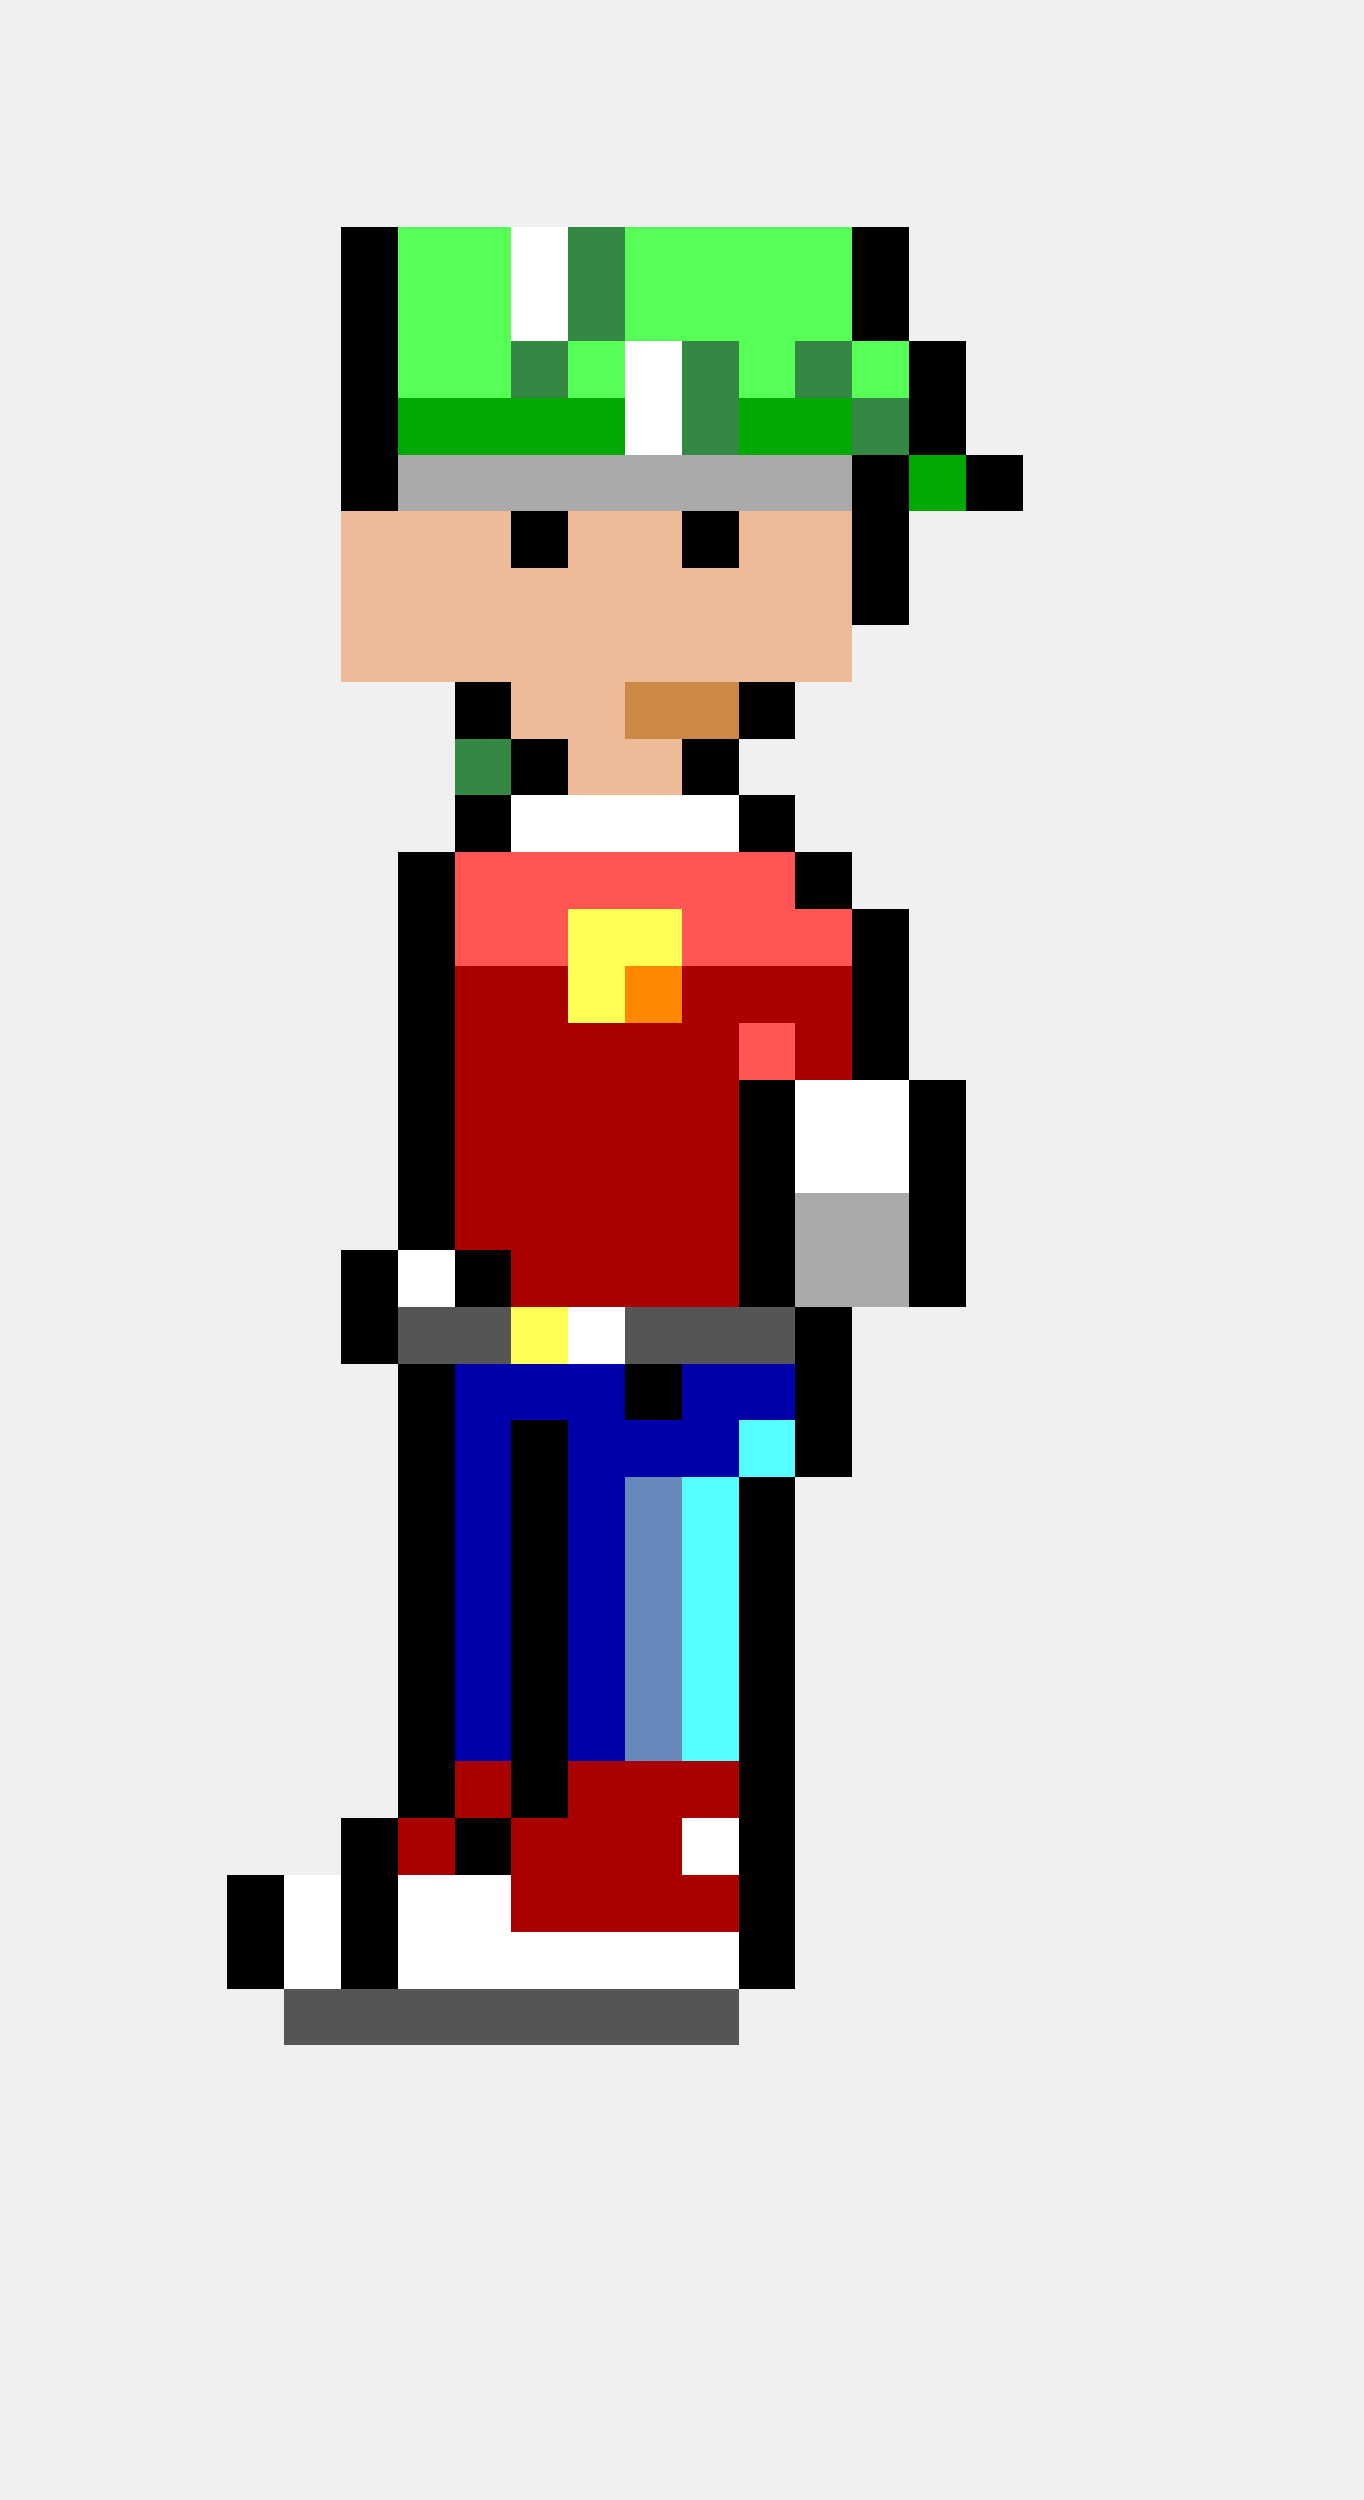
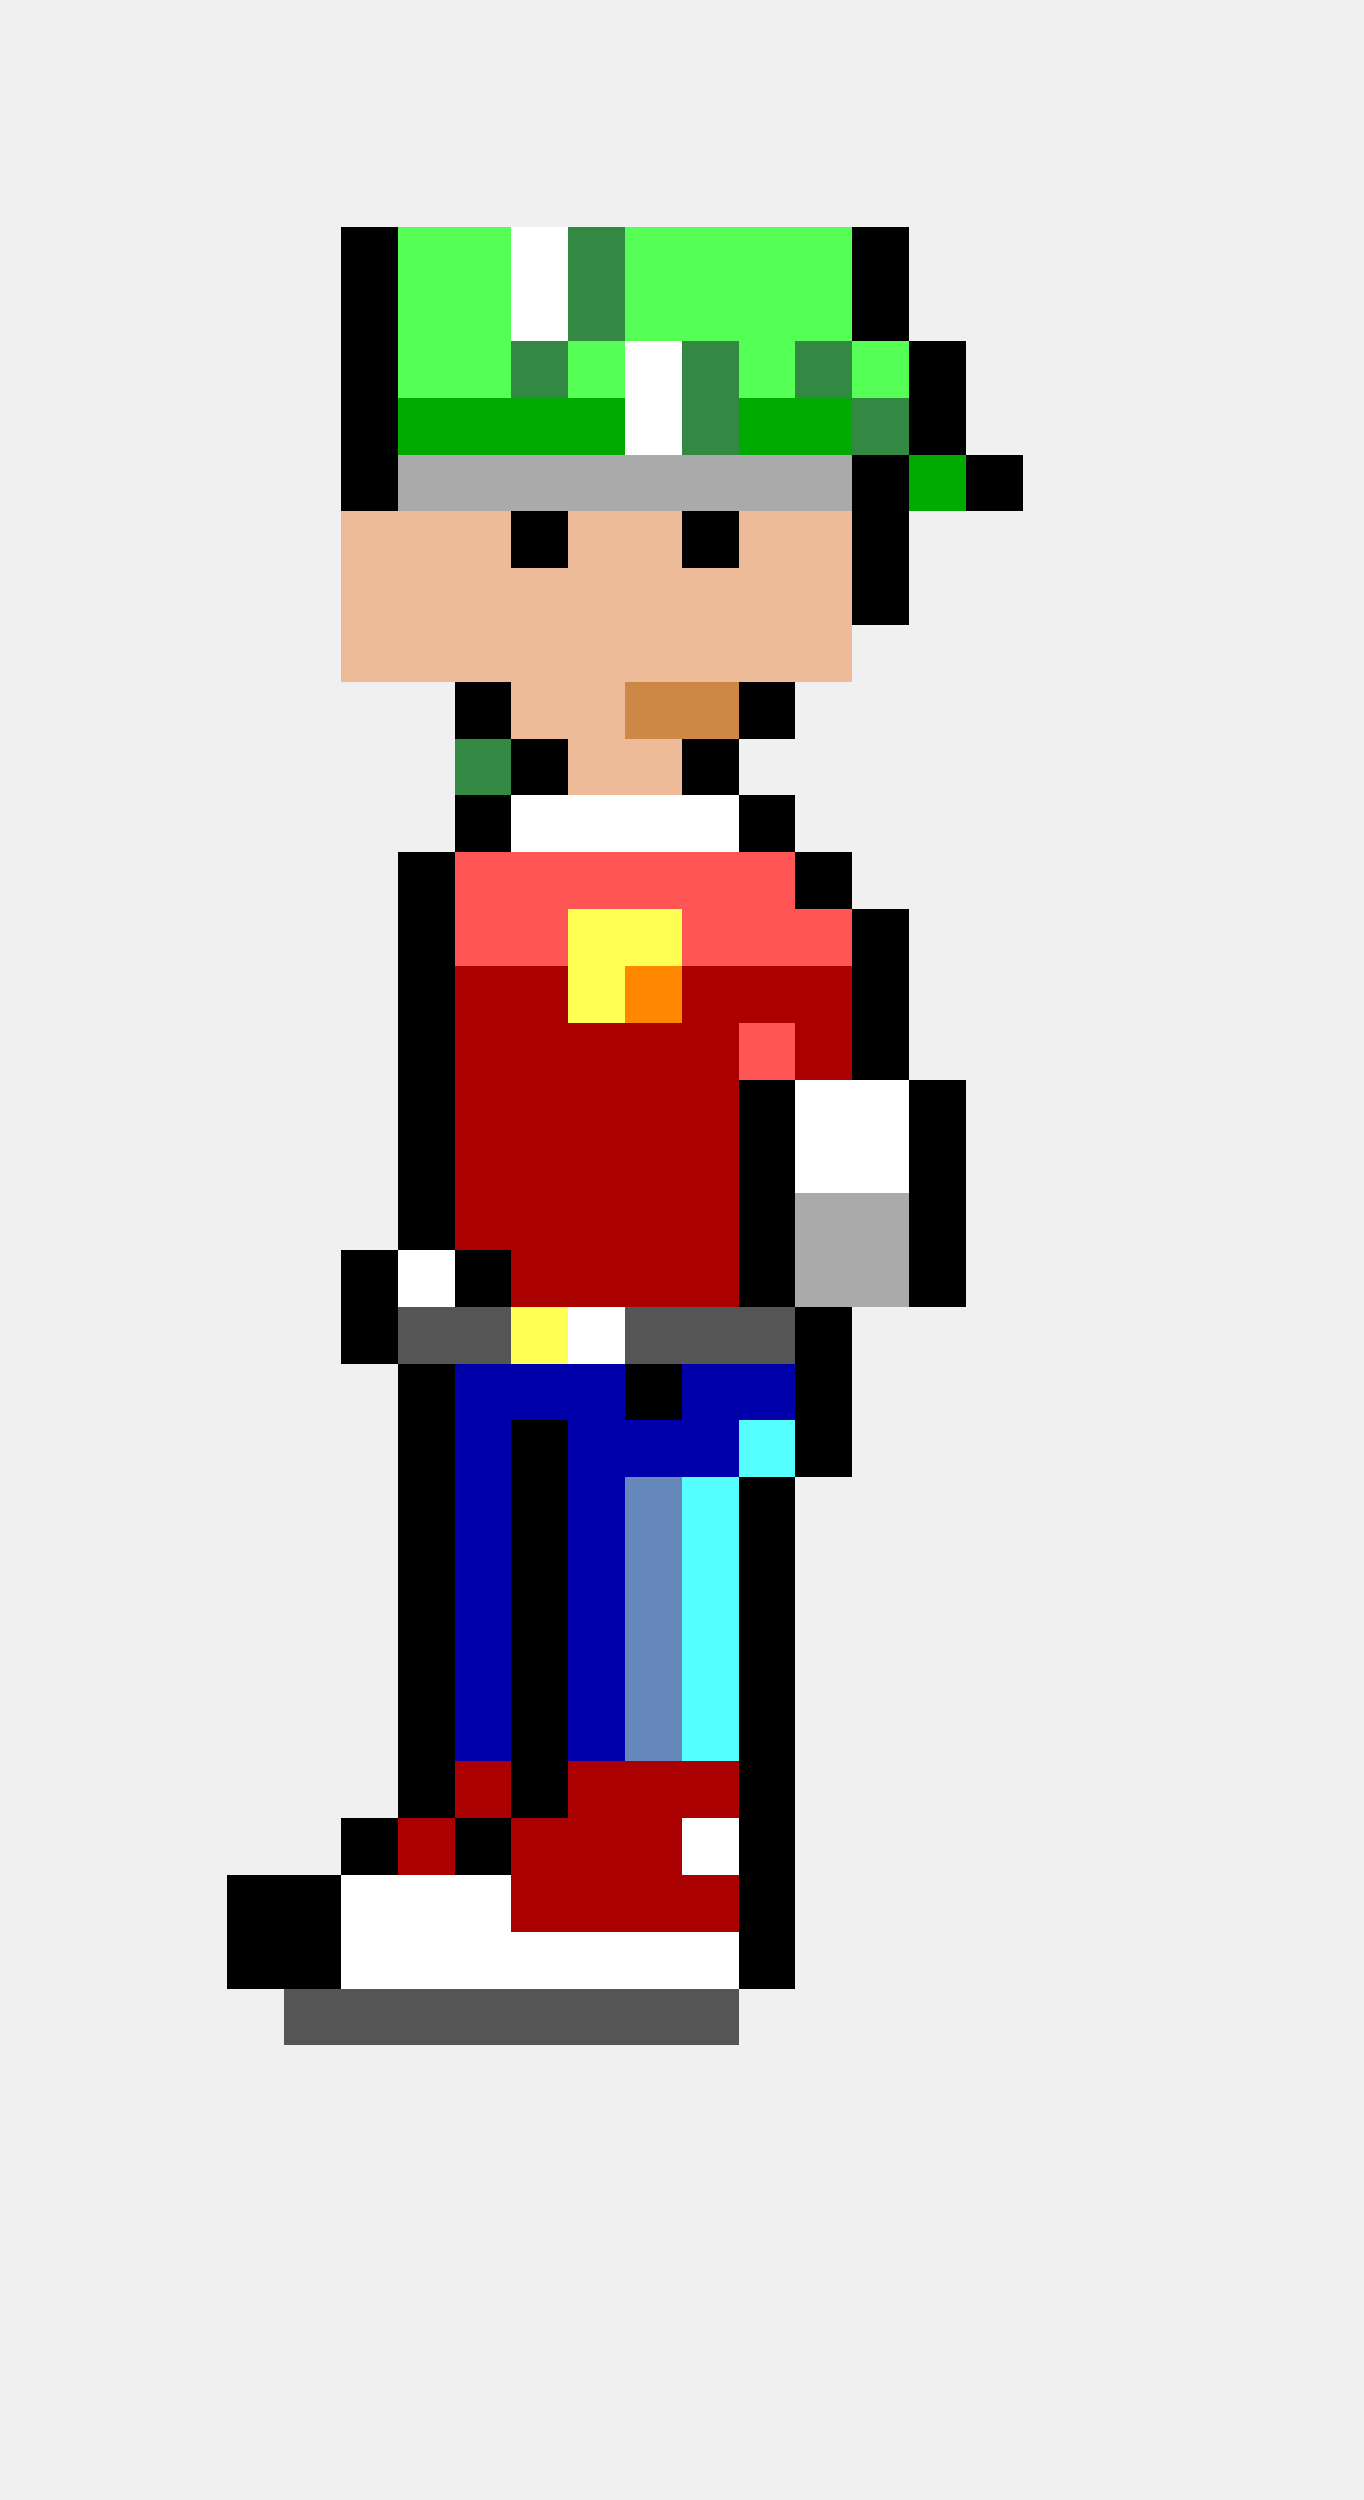
<svg xmlns="http://www.w3.org/2000/svg" width="24" height="44" viewBox="0 0 24 44" shape-rendering="crispEdges">
  <rect x="6" y="4" width="1" height="1" fill="#000000" />
  <rect x="7" y="4" width="1" height="1" fill="#55ff55" />
  <rect x="8" y="4" width="1" height="1" fill="#55ff55" />
  <rect x="9" y="4" width="1" height="1" fill="#ffffff" />
  <rect x="10" y="4" width="1" height="1" fill="#338844" />
  <rect x="11" y="4" width="1" height="1" fill="#55ff55" />
  <rect x="12" y="4" width="1" height="1" fill="#55ff55" />
  <rect x="13" y="4" width="1" height="1" fill="#55ff55" />
  <rect x="14" y="4" width="1" height="1" fill="#55ff55" />
  <rect x="15" y="4" width="1" height="1" fill="#000000" />
  <rect x="6" y="5" width="1" height="1" fill="#000000" />
  <rect x="7" y="5" width="1" height="1" fill="#55ff55" />
  <rect x="8" y="5" width="1" height="1" fill="#55ff55" />
  <rect x="9" y="5" width="1" height="1" fill="#ffffff" />
  <rect x="10" y="5" width="1" height="1" fill="#338844" />
  <rect x="11" y="5" width="1" height="1" fill="#55ff55" />
  <rect x="12" y="5" width="1" height="1" fill="#55ff55" />
  <rect x="13" y="5" width="1" height="1" fill="#55ff55" />
  <rect x="14" y="5" width="1" height="1" fill="#55ff55" />
  <rect x="15" y="5" width="1" height="1" fill="#000000" />
  <rect x="6" y="6" width="1" height="1" fill="#000000" />
  <rect x="7" y="6" width="1" height="1" fill="#55ff55" />
  <rect x="8" y="6" width="1" height="1" fill="#55ff55" />
  <rect x="9" y="6" width="1" height="1" fill="#338844" />
  <rect x="10" y="6" width="1" height="1" fill="#55ff55" />
  <rect x="11" y="6" width="1" height="1" fill="#ffffff" />
  <rect x="12" y="6" width="1" height="1" fill="#338844" />
  <rect x="13" y="6" width="1" height="1" fill="#55ff55" />
  <rect x="14" y="6" width="1" height="1" fill="#338844" />
  <rect x="15" y="6" width="1" height="1" fill="#55ff55" />
  <rect x="16" y="6" width="1" height="1" fill="#000000" />
  <rect x="6" y="7" width="1" height="1" fill="#000000" />
  <rect x="7" y="7" width="1" height="1" fill="#00aa00" />
  <rect x="8" y="7" width="1" height="1" fill="#00aa00" />
  <rect x="9" y="7" width="1" height="1" fill="#00aa00" />
  <rect x="10" y="7" width="1" height="1" fill="#00aa00" />
  <rect x="11" y="7" width="1" height="1" fill="#ffffff" />
  <rect x="12" y="7" width="1" height="1" fill="#338844" />
  <rect x="13" y="7" width="1" height="1" fill="#00aa00" />
  <rect x="14" y="7" width="1" height="1" fill="#00aa00" />
  <rect x="15" y="7" width="1" height="1" fill="#338844" />
  <rect x="16" y="7" width="1" height="1" fill="#000000" />
  <rect x="6" y="8" width="1" height="1" fill="#000000" />
  <rect x="7" y="8" width="1" height="1" fill="#aaaaaa" />
  <rect x="8" y="8" width="1" height="1" fill="#aaaaaa" />
  <rect x="9" y="8" width="1" height="1" fill="#aaaaaa" />
  <rect x="10" y="8" width="1" height="1" fill="#aaaaaa" />
  <rect x="11" y="8" width="1" height="1" fill="#aaaaaa" />
  <rect x="12" y="8" width="1" height="1" fill="#aaaaaa" />
  <rect x="13" y="8" width="1" height="1" fill="#aaaaaa" />
  <rect x="14" y="8" width="1" height="1" fill="#aaaaaa" />
  <rect x="15" y="8" width="1" height="1" fill="#000000" />
  <rect x="16" y="8" width="1" height="1" fill="#00aa00" />
  <rect x="17" y="8" width="1" height="1" fill="#000000" />
  <rect x="6" y="9" width="1" height="1" fill="#eebb99" />
  <rect x="7" y="9" width="1" height="1" fill="#eebb99" />
  <rect x="8" y="9" width="1" height="1" fill="#eebb99" />
  <rect x="9" y="9" width="1" height="1" fill="#000000" />
  <rect x="10" y="9" width="1" height="1" fill="#eebb99" />
  <rect x="11" y="9" width="1" height="1" fill="#eebb99" />
  <rect x="12" y="9" width="1" height="1" fill="#000000" />
  <rect x="13" y="9" width="1" height="1" fill="#eebb99" />
  <rect x="14" y="9" width="1" height="1" fill="#eebb99" />
  <rect x="15" y="9" width="1" height="1" fill="#000000" />
  <rect x="6" y="10" width="1" height="1" fill="#eebb99" />
  <rect x="7" y="10" width="1" height="1" fill="#eebb99" />
  <rect x="8" y="10" width="1" height="1" fill="#eebb99" />
  <rect x="9" y="10" width="1" height="1" fill="#eebb99" />
  <rect x="10" y="10" width="1" height="1" fill="#eebb99" />
  <rect x="11" y="10" width="1" height="1" fill="#eebb99" />
  <rect x="12" y="10" width="1" height="1" fill="#eebb99" />
  <rect x="13" y="10" width="1" height="1" fill="#eebb99" />
  <rect x="14" y="10" width="1" height="1" fill="#eebb99" />
  <rect x="15" y="10" width="1" height="1" fill="#000000" />
  <rect x="6" y="11" width="1" height="1" fill="#eebb99" />
  <rect x="7" y="11" width="1" height="1" fill="#eebb99" />
  <rect x="8" y="11" width="1" height="1" fill="#eebb99" />
  <rect x="9" y="11" width="1" height="1" fill="#eebb99" />
  <rect x="10" y="11" width="1" height="1" fill="#eebb99" />
  <rect x="11" y="11" width="1" height="1" fill="#eebb99" />
  <rect x="12" y="11" width="1" height="1" fill="#eebb99" />
  <rect x="13" y="11" width="1" height="1" fill="#eebb99" />
  <rect x="14" y="11" width="1" height="1" fill="#eebb99" />
  <rect x="8" y="12" width="1" height="1" fill="#000000" />
  <rect x="9" y="12" width="1" height="1" fill="#eebb99" />
  <rect x="10" y="12" width="1" height="1" fill="#eebb99" />
  <rect x="11" y="12" width="1" height="1" fill="#cc8844" />
  <rect x="12" y="12" width="1" height="1" fill="#cc8844" />
  <rect x="13" y="12" width="1" height="1" fill="#000000" />
  <rect x="8" y="13" width="1" height="1" fill="#338844" />
  <rect x="9" y="13" width="1" height="1" fill="#000000" />
  <rect x="10" y="13" width="1" height="1" fill="#eebb99" />
  <rect x="11" y="13" width="1" height="1" fill="#eebb99" />
  <rect x="12" y="13" width="1" height="1" fill="#000000" />
  <rect x="8" y="14" width="1" height="1" fill="#000000" />
  <rect x="9" y="14" width="1" height="1" fill="#ffffff" />
  <rect x="10" y="14" width="1" height="1" fill="#ffffff" />
  <rect x="11" y="14" width="1" height="1" fill="#ffffff" />
  <rect x="12" y="14" width="1" height="1" fill="#ffffff" />
  <rect x="13" y="14" width="1" height="1" fill="#000000" />
  <rect x="7" y="15" width="1" height="1" fill="#000000" />
  <rect x="8" y="15" width="1" height="1" fill="#ff5555" />
  <rect x="9" y="15" width="1" height="1" fill="#ff5555" />
  <rect x="10" y="15" width="1" height="1" fill="#ff5555" />
  <rect x="11" y="15" width="1" height="1" fill="#ff5555" />
  <rect x="12" y="15" width="1" height="1" fill="#ff5555" />
  <rect x="13" y="15" width="1" height="1" fill="#ff5555" />
  <rect x="14" y="15" width="1" height="1" fill="#000000" />
  <rect x="7" y="16" width="1" height="1" fill="#000000" />
  <rect x="8" y="16" width="1" height="1" fill="#ff5555" />
  <rect x="9" y="16" width="1" height="1" fill="#ff5555" />
  <rect x="10" y="16" width="1" height="1" fill="#ffff55" />
  <rect x="11" y="16" width="1" height="1" fill="#ffff55" />
  <rect x="12" y="16" width="1" height="1" fill="#ff5555" />
  <rect x="13" y="16" width="1" height="1" fill="#ff5555" />
  <rect x="14" y="16" width="1" height="1" fill="#ff5555" />
  <rect x="15" y="16" width="1" height="1" fill="#000000" />
  <rect x="7" y="17" width="1" height="1" fill="#000000" />
  <rect x="8" y="17" width="1" height="1" fill="#aa0000" />
  <rect x="9" y="17" width="1" height="1" fill="#aa0000" />
  <rect x="10" y="17" width="1" height="1" fill="#ffff55" />
  <rect x="11" y="17" width="1" height="1" fill="#ff8800" />
  <rect x="12" y="17" width="1" height="1" fill="#aa0000" />
  <rect x="13" y="17" width="1" height="1" fill="#aa0000" />
  <rect x="14" y="17" width="1" height="1" fill="#aa0000" />
  <rect x="15" y="17" width="1" height="1" fill="#000000" />
  <rect x="7" y="18" width="1" height="1" fill="#000000" />
  <rect x="8" y="18" width="1" height="1" fill="#aa0000" />
  <rect x="9" y="18" width="1" height="1" fill="#aa0000" />
  <rect x="10" y="18" width="1" height="1" fill="#aa0000" />
  <rect x="11" y="18" width="1" height="1" fill="#aa0000" />
  <rect x="12" y="18" width="1" height="1" fill="#aa0000" />
  <rect x="13" y="18" width="1" height="1" fill="#ff5555" />
  <rect x="14" y="18" width="1" height="1" fill="#aa0000" />
  <rect x="15" y="18" width="1" height="1" fill="#000000" />
  <rect x="7" y="19" width="1" height="1" fill="#000000" />
  <rect x="8" y="19" width="1" height="1" fill="#aa0000" />
  <rect x="9" y="19" width="1" height="1" fill="#aa0000" />
  <rect x="10" y="19" width="1" height="1" fill="#aa0000" />
  <rect x="11" y="19" width="1" height="1" fill="#aa0000" />
  <rect x="12" y="19" width="1" height="1" fill="#aa0000" />
  <rect x="13" y="19" width="1" height="1" fill="#000000" />
  <rect x="14" y="19" width="1" height="1" fill="#ffffff" />
  <rect x="15" y="19" width="1" height="1" fill="#ffffff" />
  <rect x="16" y="19" width="1" height="1" fill="#000000" />
  <rect x="7" y="20" width="1" height="1" fill="#000000" />
  <rect x="8" y="20" width="1" height="1" fill="#aa0000" />
  <rect x="9" y="20" width="1" height="1" fill="#aa0000" />
  <rect x="10" y="20" width="1" height="1" fill="#aa0000" />
  <rect x="11" y="20" width="1" height="1" fill="#aa0000" />
  <rect x="12" y="20" width="1" height="1" fill="#aa0000" />
  <rect x="13" y="20" width="1" height="1" fill="#000000" />
  <rect x="14" y="20" width="1" height="1" fill="#ffffff" />
  <rect x="15" y="20" width="1" height="1" fill="#ffffff" />
  <rect x="16" y="20" width="1" height="1" fill="#000000" />
  <rect x="7" y="21" width="1" height="1" fill="#000000" />
  <rect x="8" y="21" width="1" height="1" fill="#aa0000" />
  <rect x="9" y="21" width="1" height="1" fill="#aa0000" />
  <rect x="10" y="21" width="1" height="1" fill="#aa0000" />
  <rect x="11" y="21" width="1" height="1" fill="#aa0000" />
  <rect x="12" y="21" width="1" height="1" fill="#aa0000" />
  <rect x="13" y="21" width="1" height="1" fill="#000000" />
  <rect x="14" y="21" width="1" height="1" fill="#aaaaaa" />
  <rect x="15" y="21" width="1" height="1" fill="#aaaaaa" />
  <rect x="16" y="21" width="1" height="1" fill="#000000" />
  <rect x="6" y="22" width="1" height="1" fill="#000000" />
  <rect x="7" y="22" width="1" height="1" fill="#ffffff" />
  <rect x="8" y="22" width="1" height="1" fill="#000000" />
  <rect x="9" y="22" width="1" height="1" fill="#aa0000" />
  <rect x="10" y="22" width="1" height="1" fill="#aa0000" />
  <rect x="11" y="22" width="1" height="1" fill="#aa0000" />
  <rect x="12" y="22" width="1" height="1" fill="#aa0000" />
  <rect x="13" y="22" width="1" height="1" fill="#000000" />
  <rect x="14" y="22" width="1" height="1" fill="#aaaaaa" />
  <rect x="15" y="22" width="1" height="1" fill="#aaaaaa" />
  <rect x="16" y="22" width="1" height="1" fill="#000000" />
  <rect x="6" y="23" width="1" height="1" fill="#000000" />
  <rect x="7" y="23" width="1" height="1" fill="#555555" />
  <rect x="8" y="23" width="1" height="1" fill="#555555" />
  <rect x="9" y="23" width="1" height="1" fill="#ffff55" />
  <rect x="10" y="23" width="1" height="1" fill="#ffffff" />
  <rect x="11" y="23" width="1" height="1" fill="#555555" />
  <rect x="12" y="23" width="1" height="1" fill="#555555" />
  <rect x="13" y="23" width="1" height="1" fill="#555555" />
  <rect x="14" y="23" width="1" height="1" fill="#000000" />
  <rect x="7" y="24" width="1" height="1" fill="#000000" />
  <rect x="8" y="24" width="1" height="1" fill="#0000aa" />
  <rect x="9" y="24" width="1" height="1" fill="#0000aa" />
  <rect x="10" y="24" width="1" height="1" fill="#0000aa" />
  <rect x="11" y="24" width="1" height="1" fill="#000000" />
  <rect x="12" y="24" width="1" height="1" fill="#0000aa" />
  <rect x="13" y="24" width="1" height="1" fill="#0000aa" />
  <rect x="14" y="24" width="1" height="1" fill="#000000" />
  <rect x="7" y="25" width="1" height="1" fill="#000000" />
  <rect x="8" y="25" width="1" height="1" fill="#0000aa" />
  <rect x="9" y="25" width="1" height="1" fill="#000000" />
  <rect x="10" y="25" width="1" height="1" fill="#0000aa" />
  <rect x="11" y="25" width="1" height="1" fill="#0000aa" />
  <rect x="12" y="25" width="1" height="1" fill="#0000aa" />
  <rect x="13" y="25" width="1" height="1" fill="#55ffff" />
  <rect x="14" y="25" width="1" height="1" fill="#000000" />
  <rect x="7" y="26" width="1" height="1" fill="#000000" />
  <rect x="8" y="26" width="1" height="1" fill="#0000aa" />
  <rect x="9" y="26" width="1" height="1" fill="#000000" />
  <rect x="10" y="26" width="1" height="1" fill="#0000aa" />
  <rect x="11" y="26" width="1" height="1" fill="#6688bb" />
  <rect x="12" y="26" width="1" height="1" fill="#55ffff" />
  <rect x="13" y="26" width="1" height="1" fill="#000000" />
  <rect x="7" y="27" width="1" height="1" fill="#000000" />
  <rect x="8" y="27" width="1" height="1" fill="#0000aa" />
  <rect x="9" y="27" width="1" height="1" fill="#000000" />
  <rect x="10" y="27" width="1" height="1" fill="#0000aa" />
  <rect x="11" y="27" width="1" height="1" fill="#6688bb" />
  <rect x="12" y="27" width="1" height="1" fill="#55ffff" />
  <rect x="13" y="27" width="1" height="1" fill="#000000" />
  <rect x="7" y="28" width="1" height="1" fill="#000000" />
  <rect x="8" y="28" width="1" height="1" fill="#0000aa" />
  <rect x="9" y="28" width="1" height="1" fill="#000000" />
  <rect x="10" y="28" width="1" height="1" fill="#0000aa" />
  <rect x="11" y="28" width="1" height="1" fill="#6688bb" />
  <rect x="12" y="28" width="1" height="1" fill="#55ffff" />
  <rect x="13" y="28" width="1" height="1" fill="#000000" />
  <rect x="7" y="29" width="1" height="1" fill="#000000" />
  <rect x="8" y="29" width="1" height="1" fill="#0000aa" />
  <rect x="9" y="29" width="1" height="1" fill="#000000" />
  <rect x="10" y="29" width="1" height="1" fill="#0000aa" />
  <rect x="11" y="29" width="1" height="1" fill="#6688bb" />
  <rect x="12" y="29" width="1" height="1" fill="#55ffff" />
  <rect x="13" y="29" width="1" height="1" fill="#000000" />
  <rect x="7" y="30" width="1" height="1" fill="#000000" />
  <rect x="8" y="30" width="1" height="1" fill="#0000aa" />
  <rect x="9" y="30" width="1" height="1" fill="#000000" />
  <rect x="10" y="30" width="1" height="1" fill="#0000aa" />
  <rect x="11" y="30" width="1" height="1" fill="#6688bb" />
  <rect x="12" y="30" width="1" height="1" fill="#55ffff" />
  <rect x="13" y="30" width="1" height="1" fill="#000000" />
  <rect x="7" y="31" width="1" height="1" fill="#000000" />
  <rect x="8" y="31" width="1" height="1" fill="#aa0000" />
  <rect x="9" y="31" width="1" height="1" fill="#000000" />
  <rect x="10" y="31" width="1" height="1" fill="#aa0000" />
  <rect x="11" y="31" width="1" height="1" fill="#aa0000" />
  <rect x="12" y="31" width="1" height="1" fill="#aa0000" />
  <rect x="13" y="31" width="1" height="1" fill="#000000" />
  <rect x="6" y="32" width="1" height="1" fill="#000000" />
  <rect x="7" y="32" width="1" height="1" fill="#aa0000" />
  <rect x="8" y="32" width="1" height="1" fill="#000000" />
  <rect x="9" y="32" width="1" height="1" fill="#aa0000" />
  <rect x="10" y="32" width="1" height="1" fill="#aa0000" />
  <rect x="11" y="32" width="1" height="1" fill="#aa0000" />
  <rect x="12" y="32" width="1" height="1" fill="#ffffff" />
  <rect x="13" y="32" width="1" height="1" fill="#000000" />
  <rect x="4" y="33" width="1" height="1" fill="#000000" />
-   <rect x="5" y="33" width="1" height="1" fill="#ffffff" />
-   <rect x="6" y="33" width="1" height="1" fill="#000000" />
+   <rect x="5" y="33" width="1" height="1" fill="#000000" />
+   <rect x="6" y="33" width="1" height="1" fill="#ffffff" />
  <rect x="7" y="33" width="1" height="1" fill="#ffffff" />
  <rect x="8" y="33" width="1" height="1" fill="#ffffff" />
  <rect x="9" y="33" width="1" height="1" fill="#aa0000" />
  <rect x="10" y="33" width="1" height="1" fill="#aa0000" />
  <rect x="11" y="33" width="1" height="1" fill="#aa0000" />
  <rect x="12" y="33" width="1" height="1" fill="#aa0000" />
  <rect x="13" y="33" width="1" height="1" fill="#000000" />
  <rect x="4" y="34" width="1" height="1" fill="#000000" />
-   <rect x="5" y="34" width="1" height="1" fill="#ffffff" />
-   <rect x="6" y="34" width="1" height="1" fill="#000000" />
+   <rect x="5" y="34" width="1" height="1" fill="#000000" />
+   <rect x="6" y="34" width="1" height="1" fill="#ffffff" />
  <rect x="7" y="34" width="1" height="1" fill="#ffffff" />
  <rect x="8" y="34" width="1" height="1" fill="#ffffff" />
  <rect x="9" y="34" width="1" height="1" fill="#ffffff" />
  <rect x="10" y="34" width="1" height="1" fill="#ffffff" />
  <rect x="11" y="34" width="1" height="1" fill="#ffffff" />
  <rect x="12" y="34" width="1" height="1" fill="#ffffff" />
  <rect x="13" y="34" width="1" height="1" fill="#000000" />
  <rect x="5" y="35" width="1" height="1" fill="#555555" />
  <rect x="6" y="35" width="1" height="1" fill="#555555" />
  <rect x="7" y="35" width="1" height="1" fill="#555555" />
  <rect x="8" y="35" width="1" height="1" fill="#555555" />
  <rect x="9" y="35" width="1" height="1" fill="#555555" />
  <rect x="10" y="35" width="1" height="1" fill="#555555" />
  <rect x="11" y="35" width="1" height="1" fill="#555555" />
  <rect x="12" y="35" width="1" height="1" fill="#555555" />
</svg>
